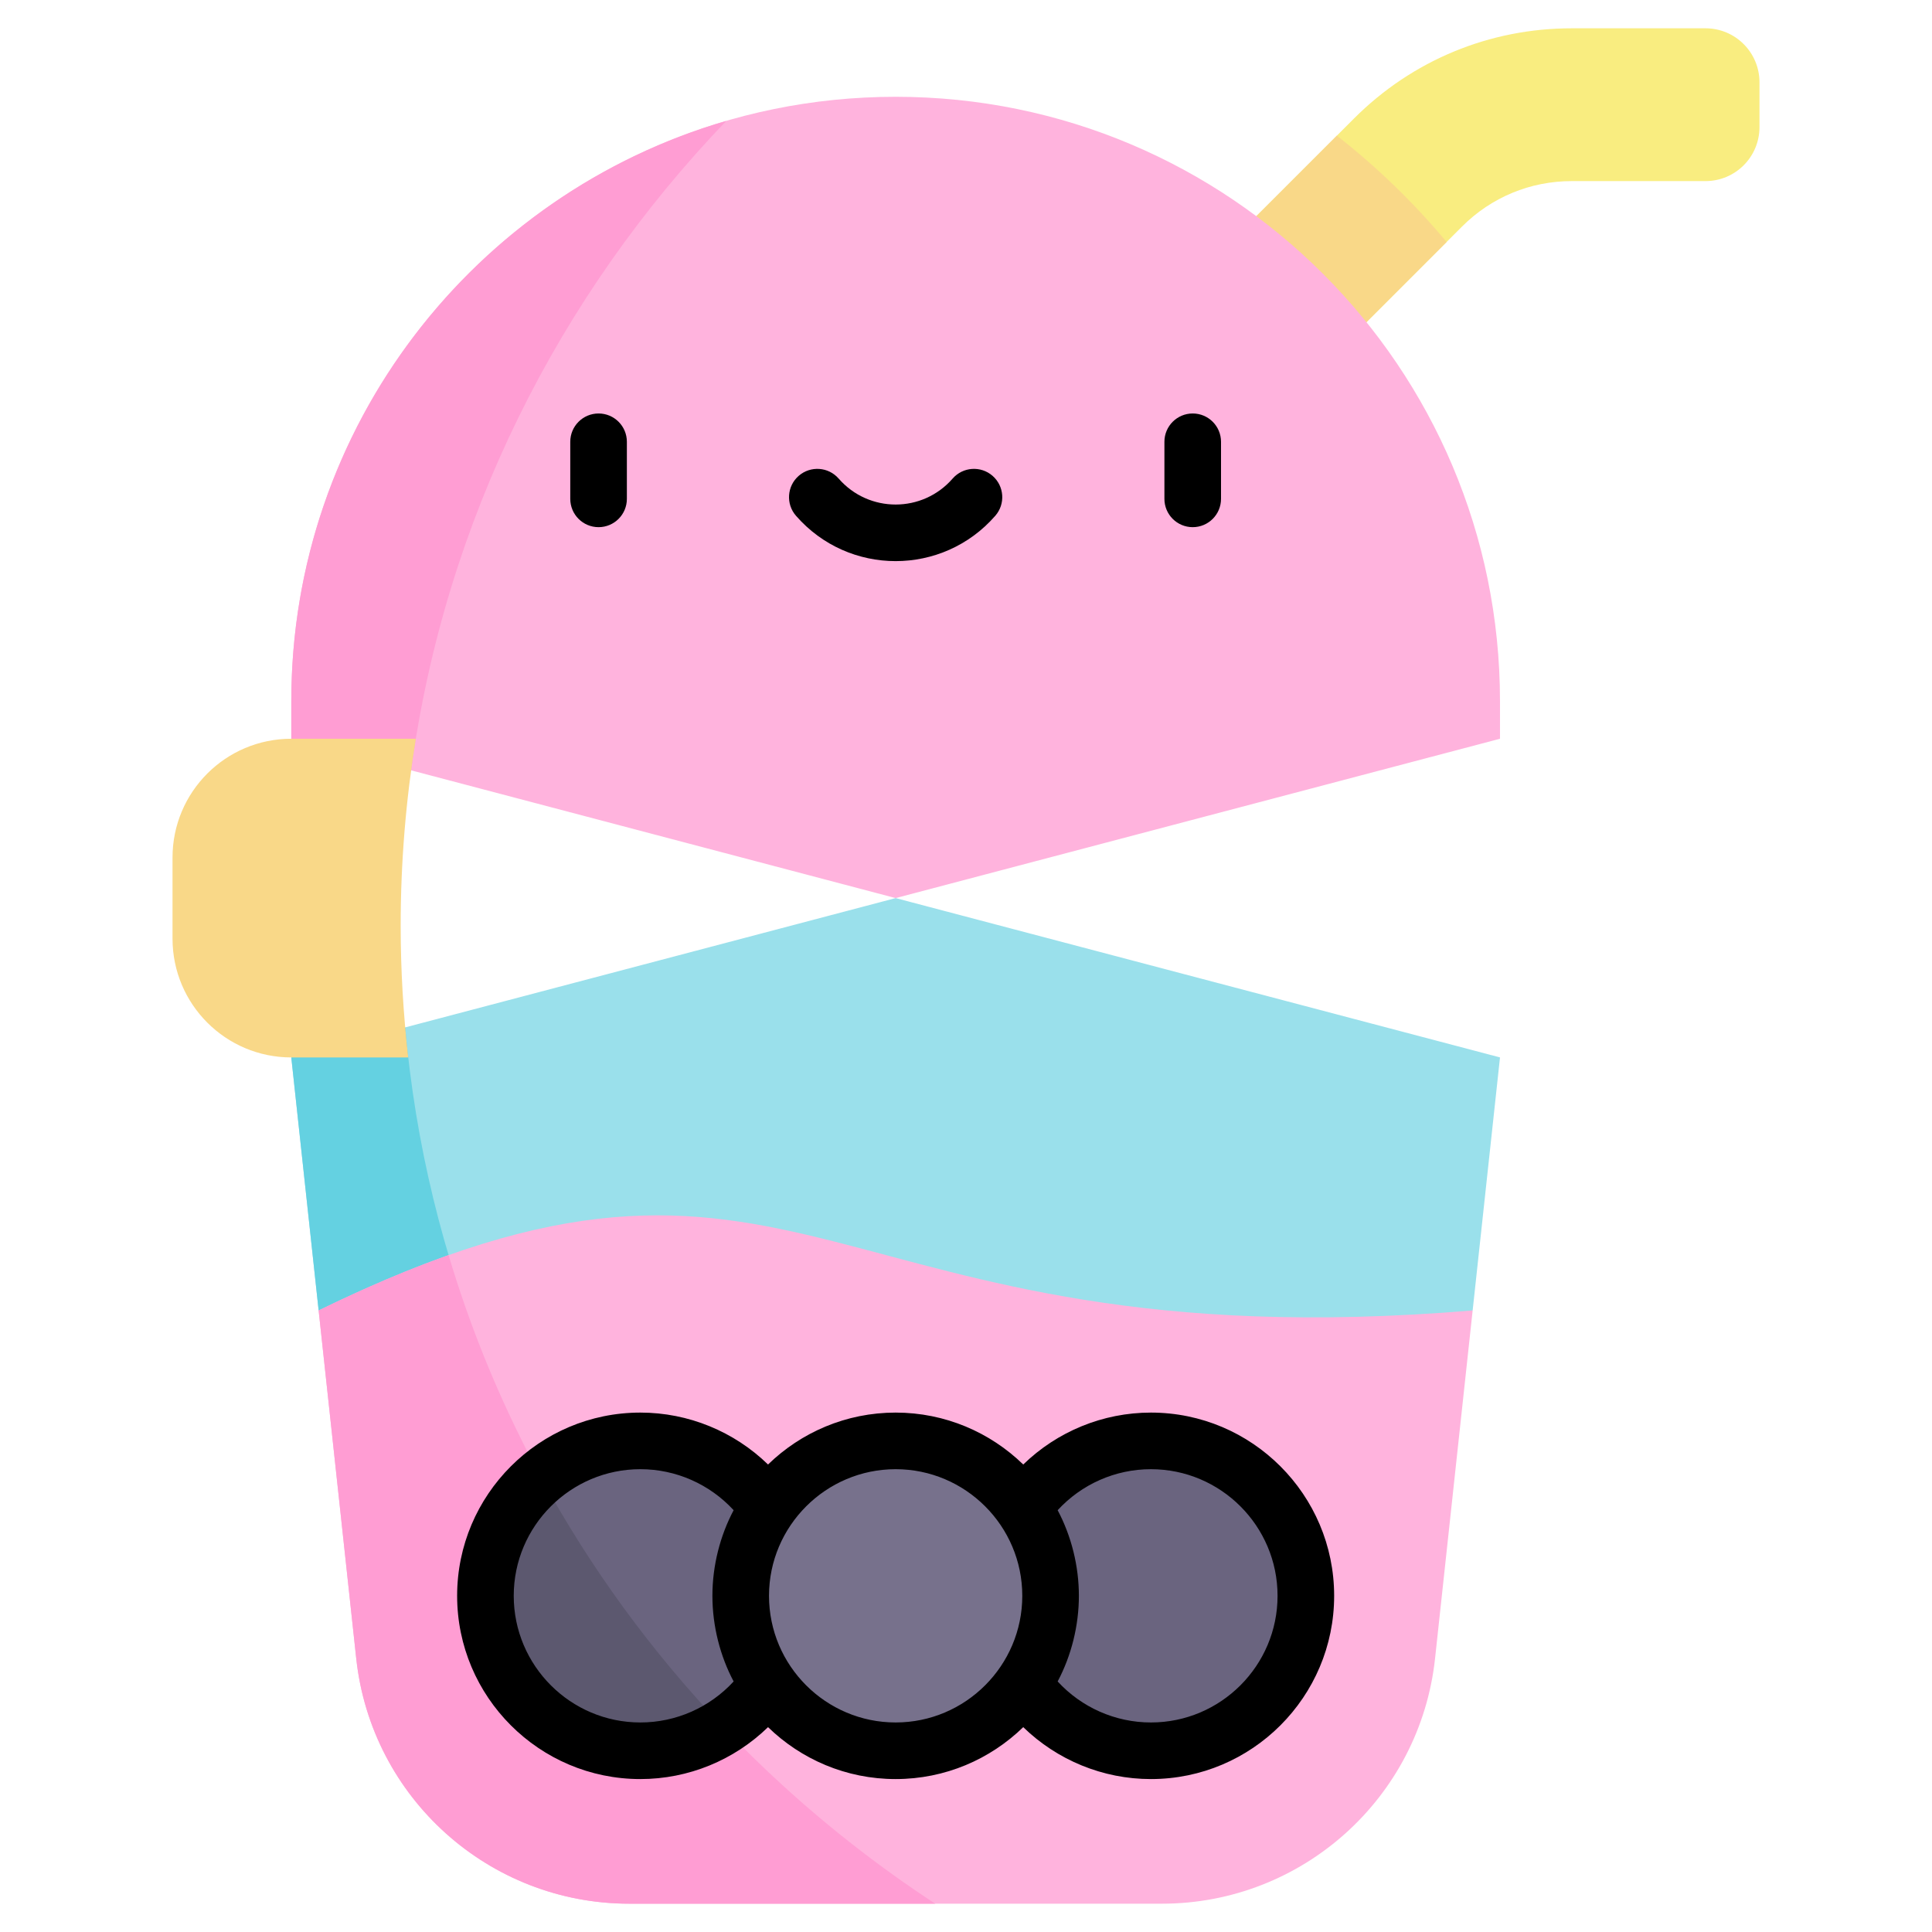
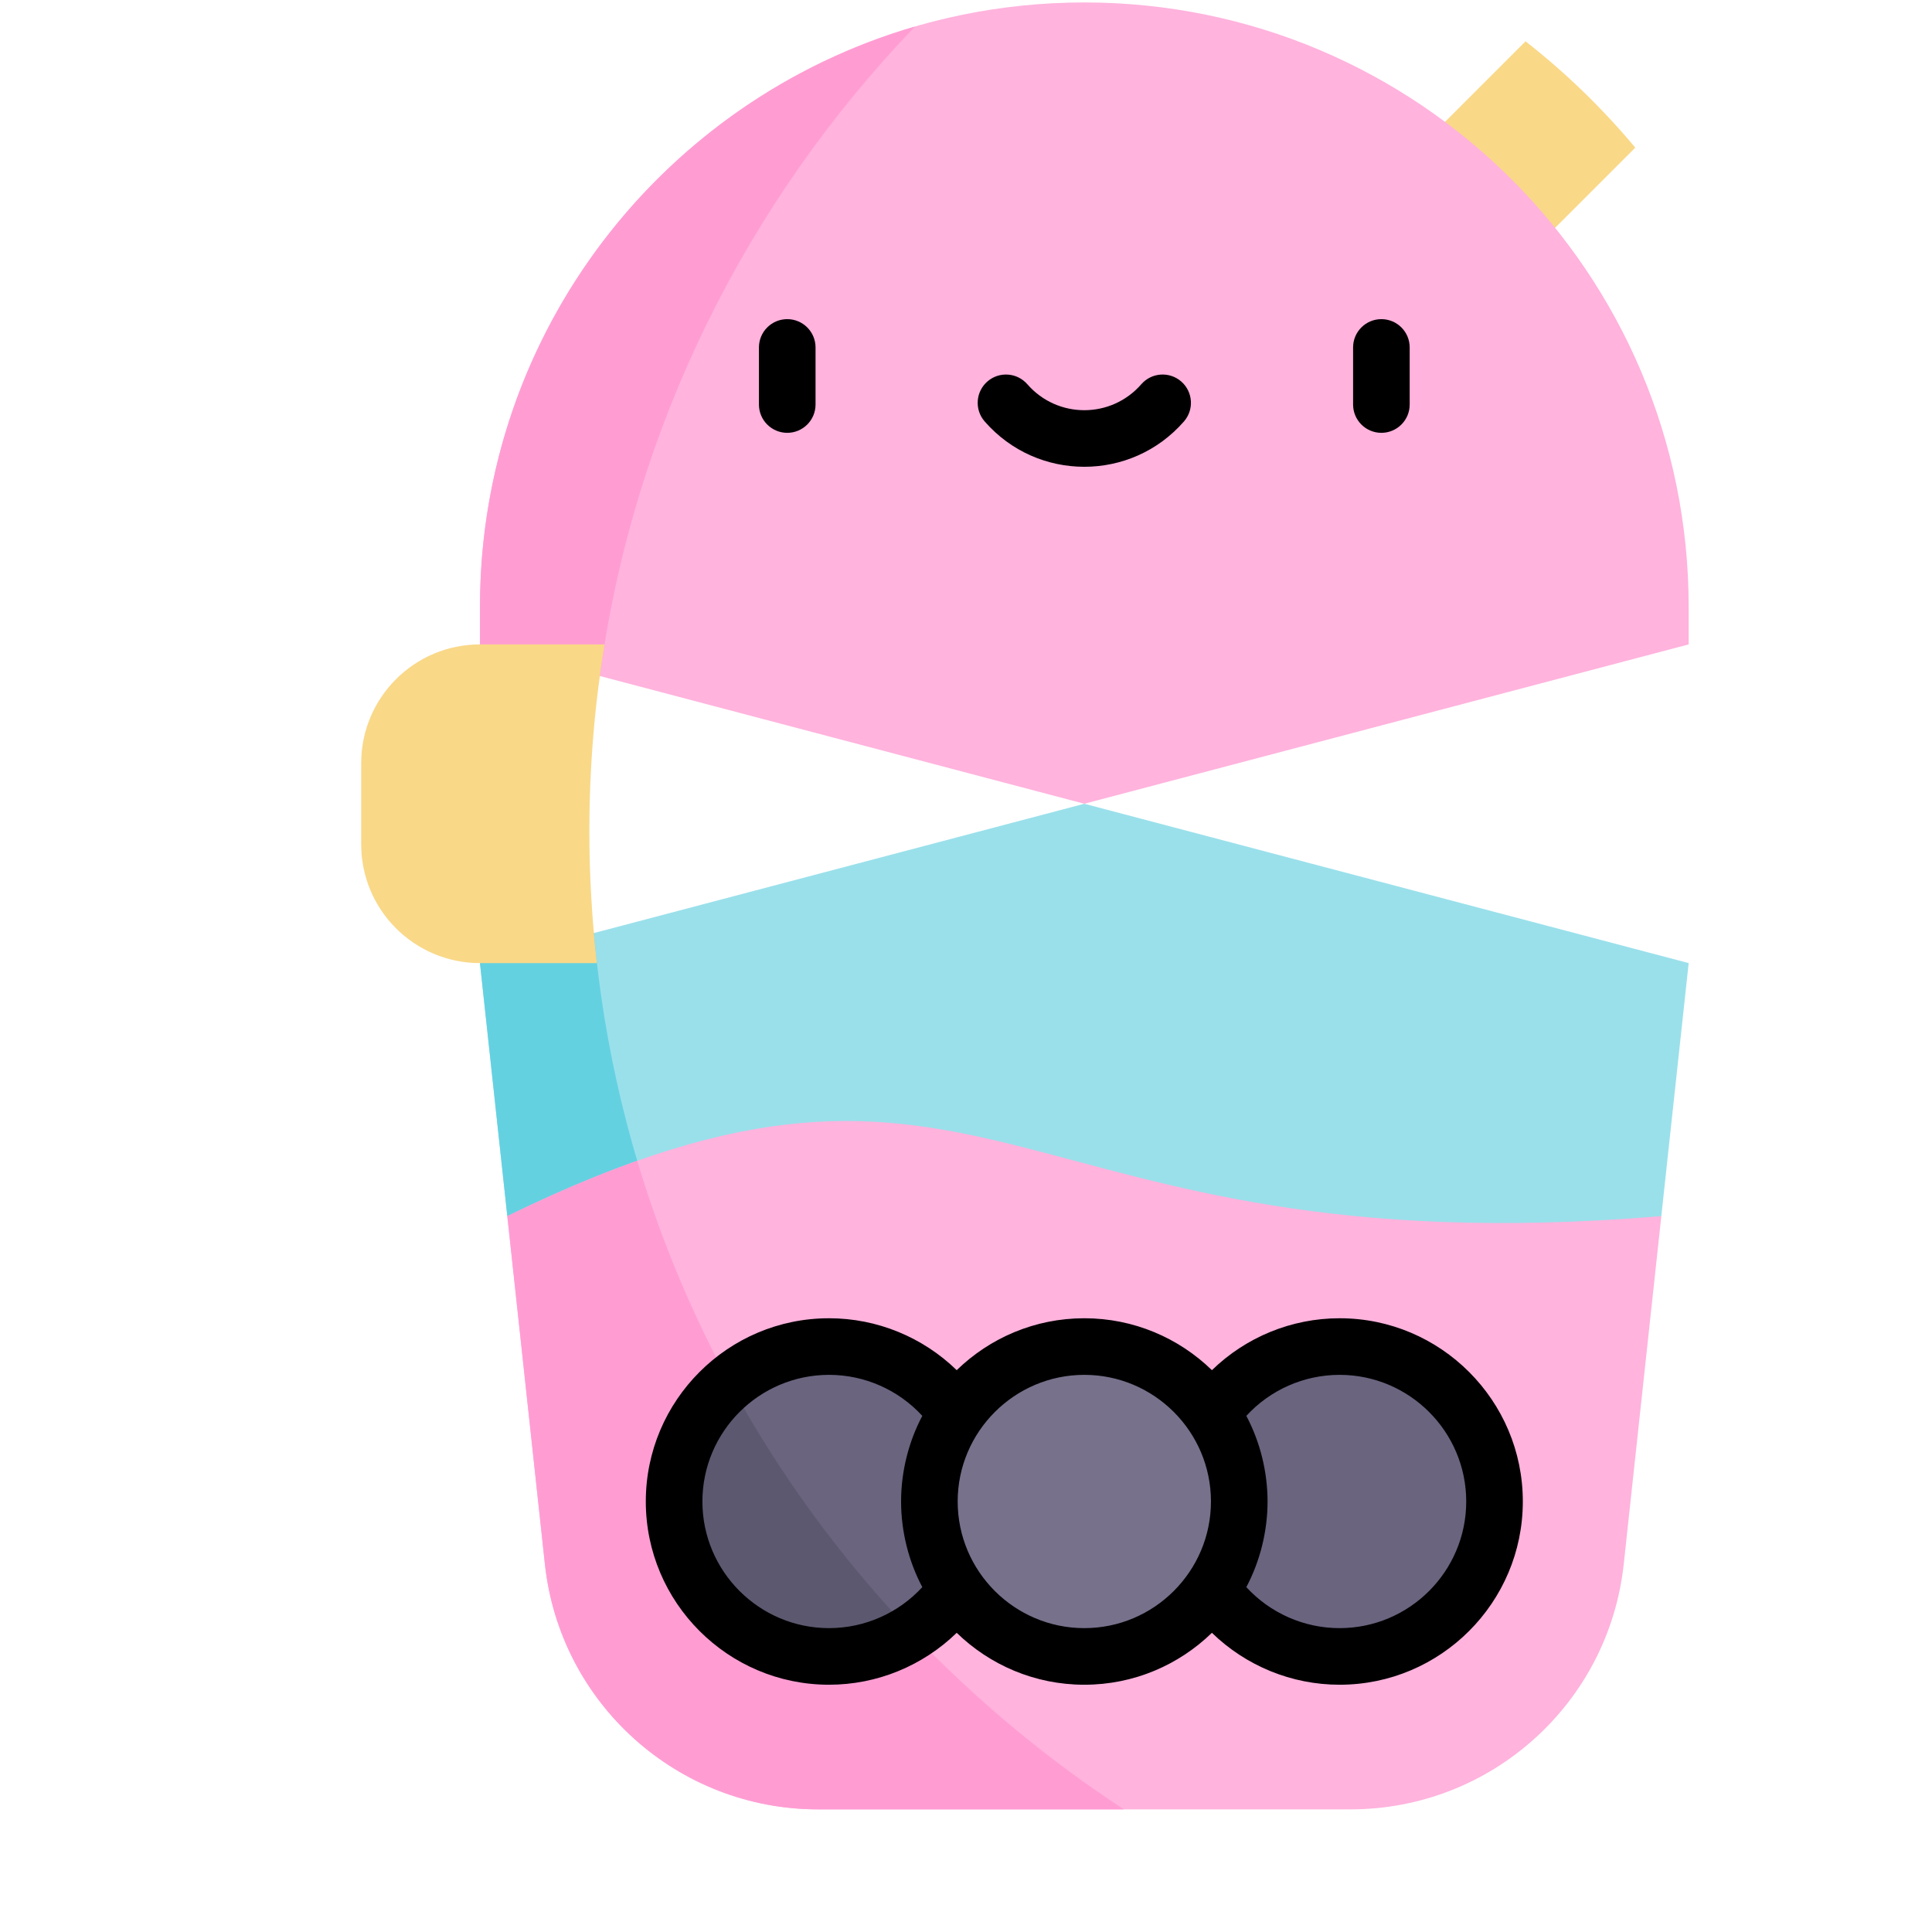
- <svg xmlns="http://www.w3.org/2000/svg" id="Capa_1" enable-background="new 0 0 512 512" height="512" viewBox="0 0 512 512" width="512">
+ <svg xmlns="http://www.w3.org/2000/svg" id="Capa_1" enable-background="new 0 0 512 512" height="400" viewBox="-50 25 512 512" width="400">
  <g>
    <g>
-       <path d="m451.979 7.5h-35.452c-21.796 0-42.287 8.488-57.7 23.9l-52.845 52.845 28.634 28.633 52.844-52.845c7.765-7.764 18.088-12.04 29.067-12.04h35.452c7.898 0 14.301-6.403 14.301-14.301v-11.891c0-7.898-6.403-14.301-14.301-14.301z" fill="#f9ed80" />
+       <path d="m451.979 7.5h-35.452c-21.796 0-42.287 8.488-57.7 " fill="#f9ed80" />
      <path d="m354.278 35.948-48.296 48.296 28.634 28.633 48.749-48.75c-8.67-10.386-18.422-19.839-29.087-28.179z" fill="#f9d888" />
      <path d="m237.355 25.651c-88.453 0-160.158 71.705-160.158 160.158v9.967l160.158 42.227 160.158-42.227v-9.967c0-88.453-71.705-160.158-160.158-160.158z" fill="#ffb3dd" />
      <path d="m84.442 347.285-7.248-67.057 160.161-42.225 160.161 42.225-7.248 67.057-152.913 45.255z" fill="#9ae0eb" />
      <path d="m192.478 32.033c-66.607 19.406-115.281 80.903-115.281 153.776v9.967l31.753 8.372c8.923-66.168 39.067-125.785 83.528-172.115z" fill="#ff9dd3" />
      <path d="m107.384 272.268-30.19 7.959 7.248 67.057 44.171 13.072c-11.232-27.637-18.522-57.222-21.229-88.088z" fill="#64d1e1" />
      <path d="m390.268 347.285-9.961 92.213c-3.999 36.981-35.209 65.002-72.402 65.002h-141.1c-37.193 0-68.403-28.021-72.402-65.002l-9.961-92.213c129.741-63.352 132.029 14.476 305.826 0z" fill="#ffb3dd" />
      <path d="m118.881 332.622c-10.463 3.702-21.849 8.515-34.439 14.663l9.961 92.213c3.999 36.98 35.209 65.002 72.402 65.002h81.042c-61.455-40.232-107.796-100.808-128.966-171.878z" fill="#ff9dd3" />
      <circle cx="169.705" cy="422.91" fill="#6a647f" r="41.06" />
      <circle cx="305.005" cy="422.91" fill="#6a647f" r="41.06" />
      <circle cx="237.355" cy="422.91" fill="#77718c" r="41.06" />
      <path d="m143.34 391.439c-8.981 7.532-14.696 18.832-14.696 31.471 0 22.677 18.383 41.061 41.06 41.061 8.055 0 15.562-2.329 21.902-6.336-18.879-19.832-35.145-42.069-48.266-66.196z" fill="#5c586f" />
      <path d="m106.183 245.292c0-16.853 1.386-33.387 4.019-49.515h-33.005c-17.384 0-31.476 14.092-31.476 31.476v21.5c0 17.384 14.092 31.477 31.476 31.477h30.99c-1.309-11.473-2.004-23.125-2.004-34.938z" fill="#f9d888" />
    </g>
    <g>
      <path d="m166.127 132.204v-15.128c0-4.143-3.358-7.5-7.5-7.5s-7.5 3.357-7.5 7.5v15.128c0 4.142 3.358 7.5 7.5 7.5s7.5-3.358 7.5-7.5z" />
      <path d="m323.582 132.204v-15.128c0-4.143-3.358-7.5-7.5-7.5s-7.5 3.357-7.5 7.5v15.128c0 4.142 3.358 7.5 7.5 7.5s7.5-3.358 7.5-7.5z" />
      <path d="m263.765 136.682c2.721-3.123 2.396-7.86-.727-10.582s-7.86-2.396-10.582.727c-7.982 9.161-22.198 9.187-30.204 0-2.722-3.123-7.459-3.447-10.582-.727-3.123 2.722-3.448 7.459-.727 10.582 13.98 16.038 38.859 16.02 52.822 0z" />
      <path d="m305.005 374.35c-12.754 0-24.851 5.028-33.834 13.758-8.751-8.505-20.679-13.758-33.816-13.758-13.138 0-25.066 5.252-33.817 13.758-8.983-8.73-21.08-13.758-33.834-13.758-26.776 0-48.56 21.784-48.56 48.56s21.784 48.561 48.56 48.561c12.754 0 24.851-5.028 33.834-13.758 8.751 8.505 20.679 13.758 33.816 13.758s25.066-5.253 33.816-13.758c8.983 8.73 21.08 13.758 33.834 13.758 26.776 0 48.56-21.784 48.56-48.561s-21.783-48.56-48.559-48.56zm-135.3 82.121c-18.505 0-33.56-15.055-33.56-33.561 0-18.505 15.055-33.56 33.56-33.56 9.456 0 18.399 3.993 24.715 10.867-3.544 6.679-5.625 14.603-5.625 22.693 0 8.044 2.068 15.997 5.625 22.693-6.316 6.875-15.26 10.868-24.715 10.868zm67.65 0c-18.493 0-33.56-15.048-33.56-33.561 0-18.505 15.088-33.56 33.56-33.56 18.489 0 33.56 15.046 33.56 33.56 0 18.486-15.057 33.561-33.56 33.561zm67.65 0c-9.456 0-18.399-3.993-24.715-10.867 3.646-6.865 5.625-14.841 5.625-22.693 0-7.854-1.967-15.798-5.625-22.693 6.316-6.874 15.259-10.867 24.715-10.867 18.505 0 33.56 15.055 33.56 33.56s-15.055 33.56-33.56 33.56z" />
    </g>
  </g>
</svg>
